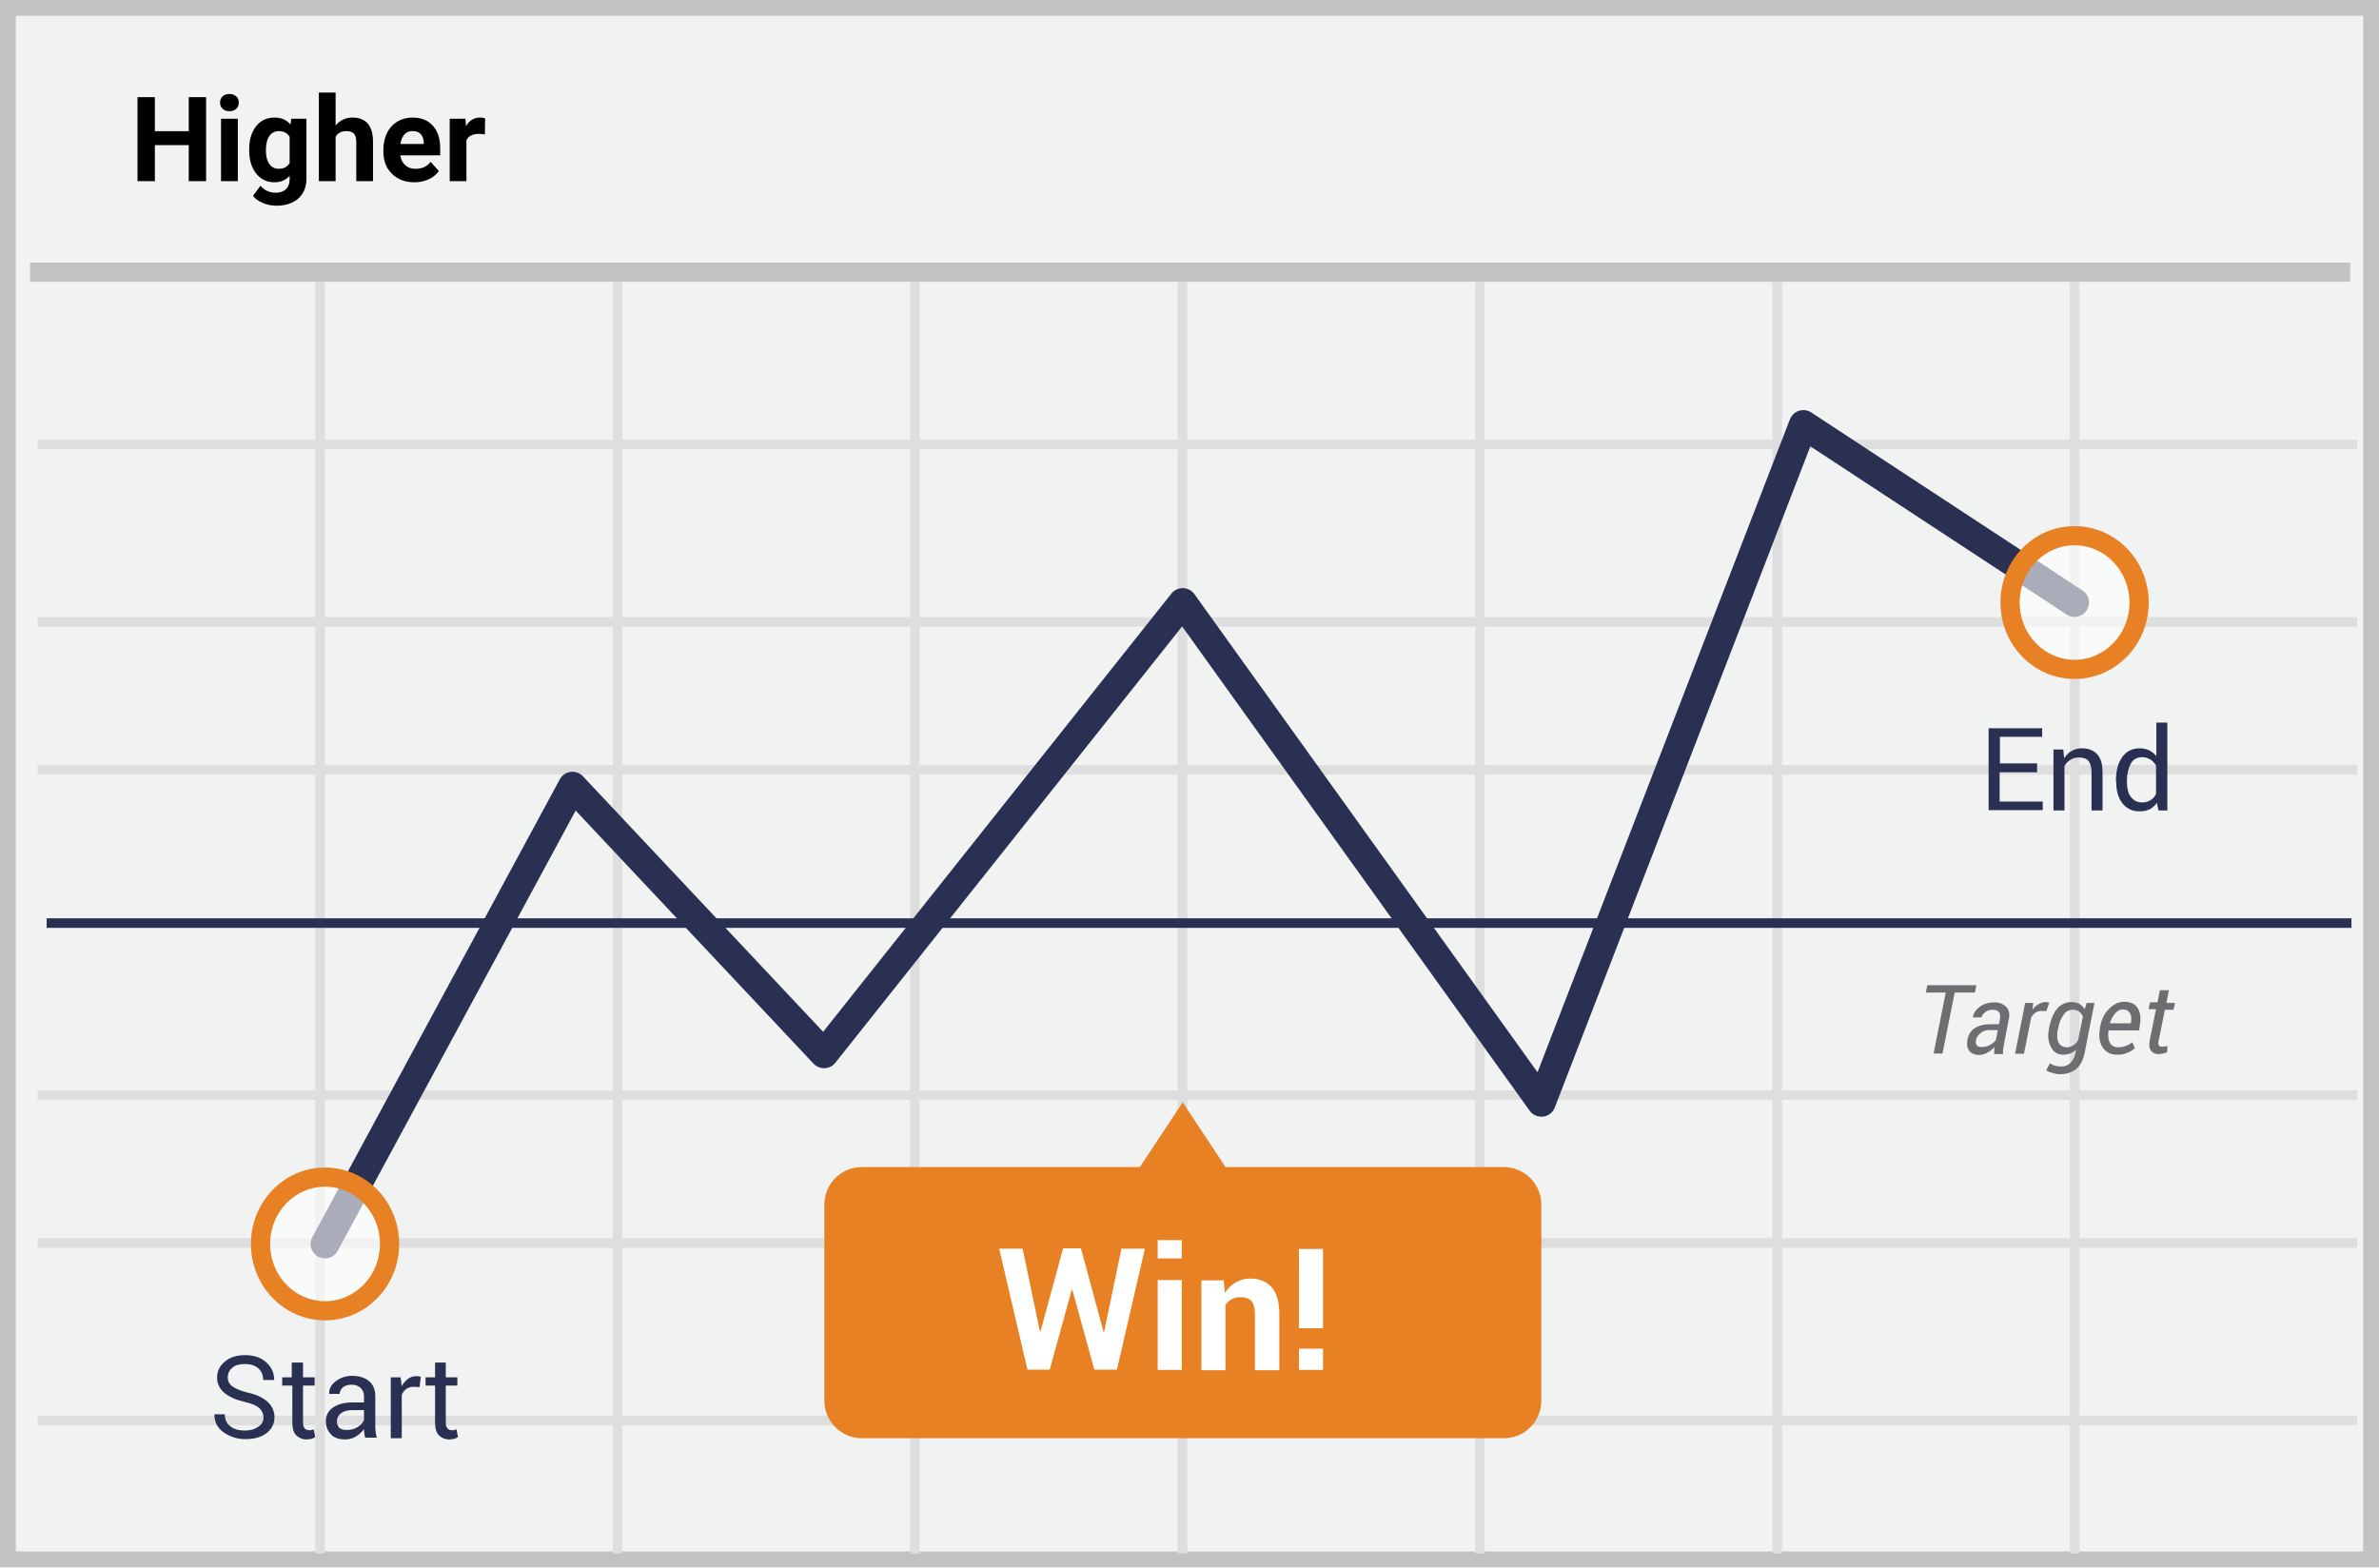
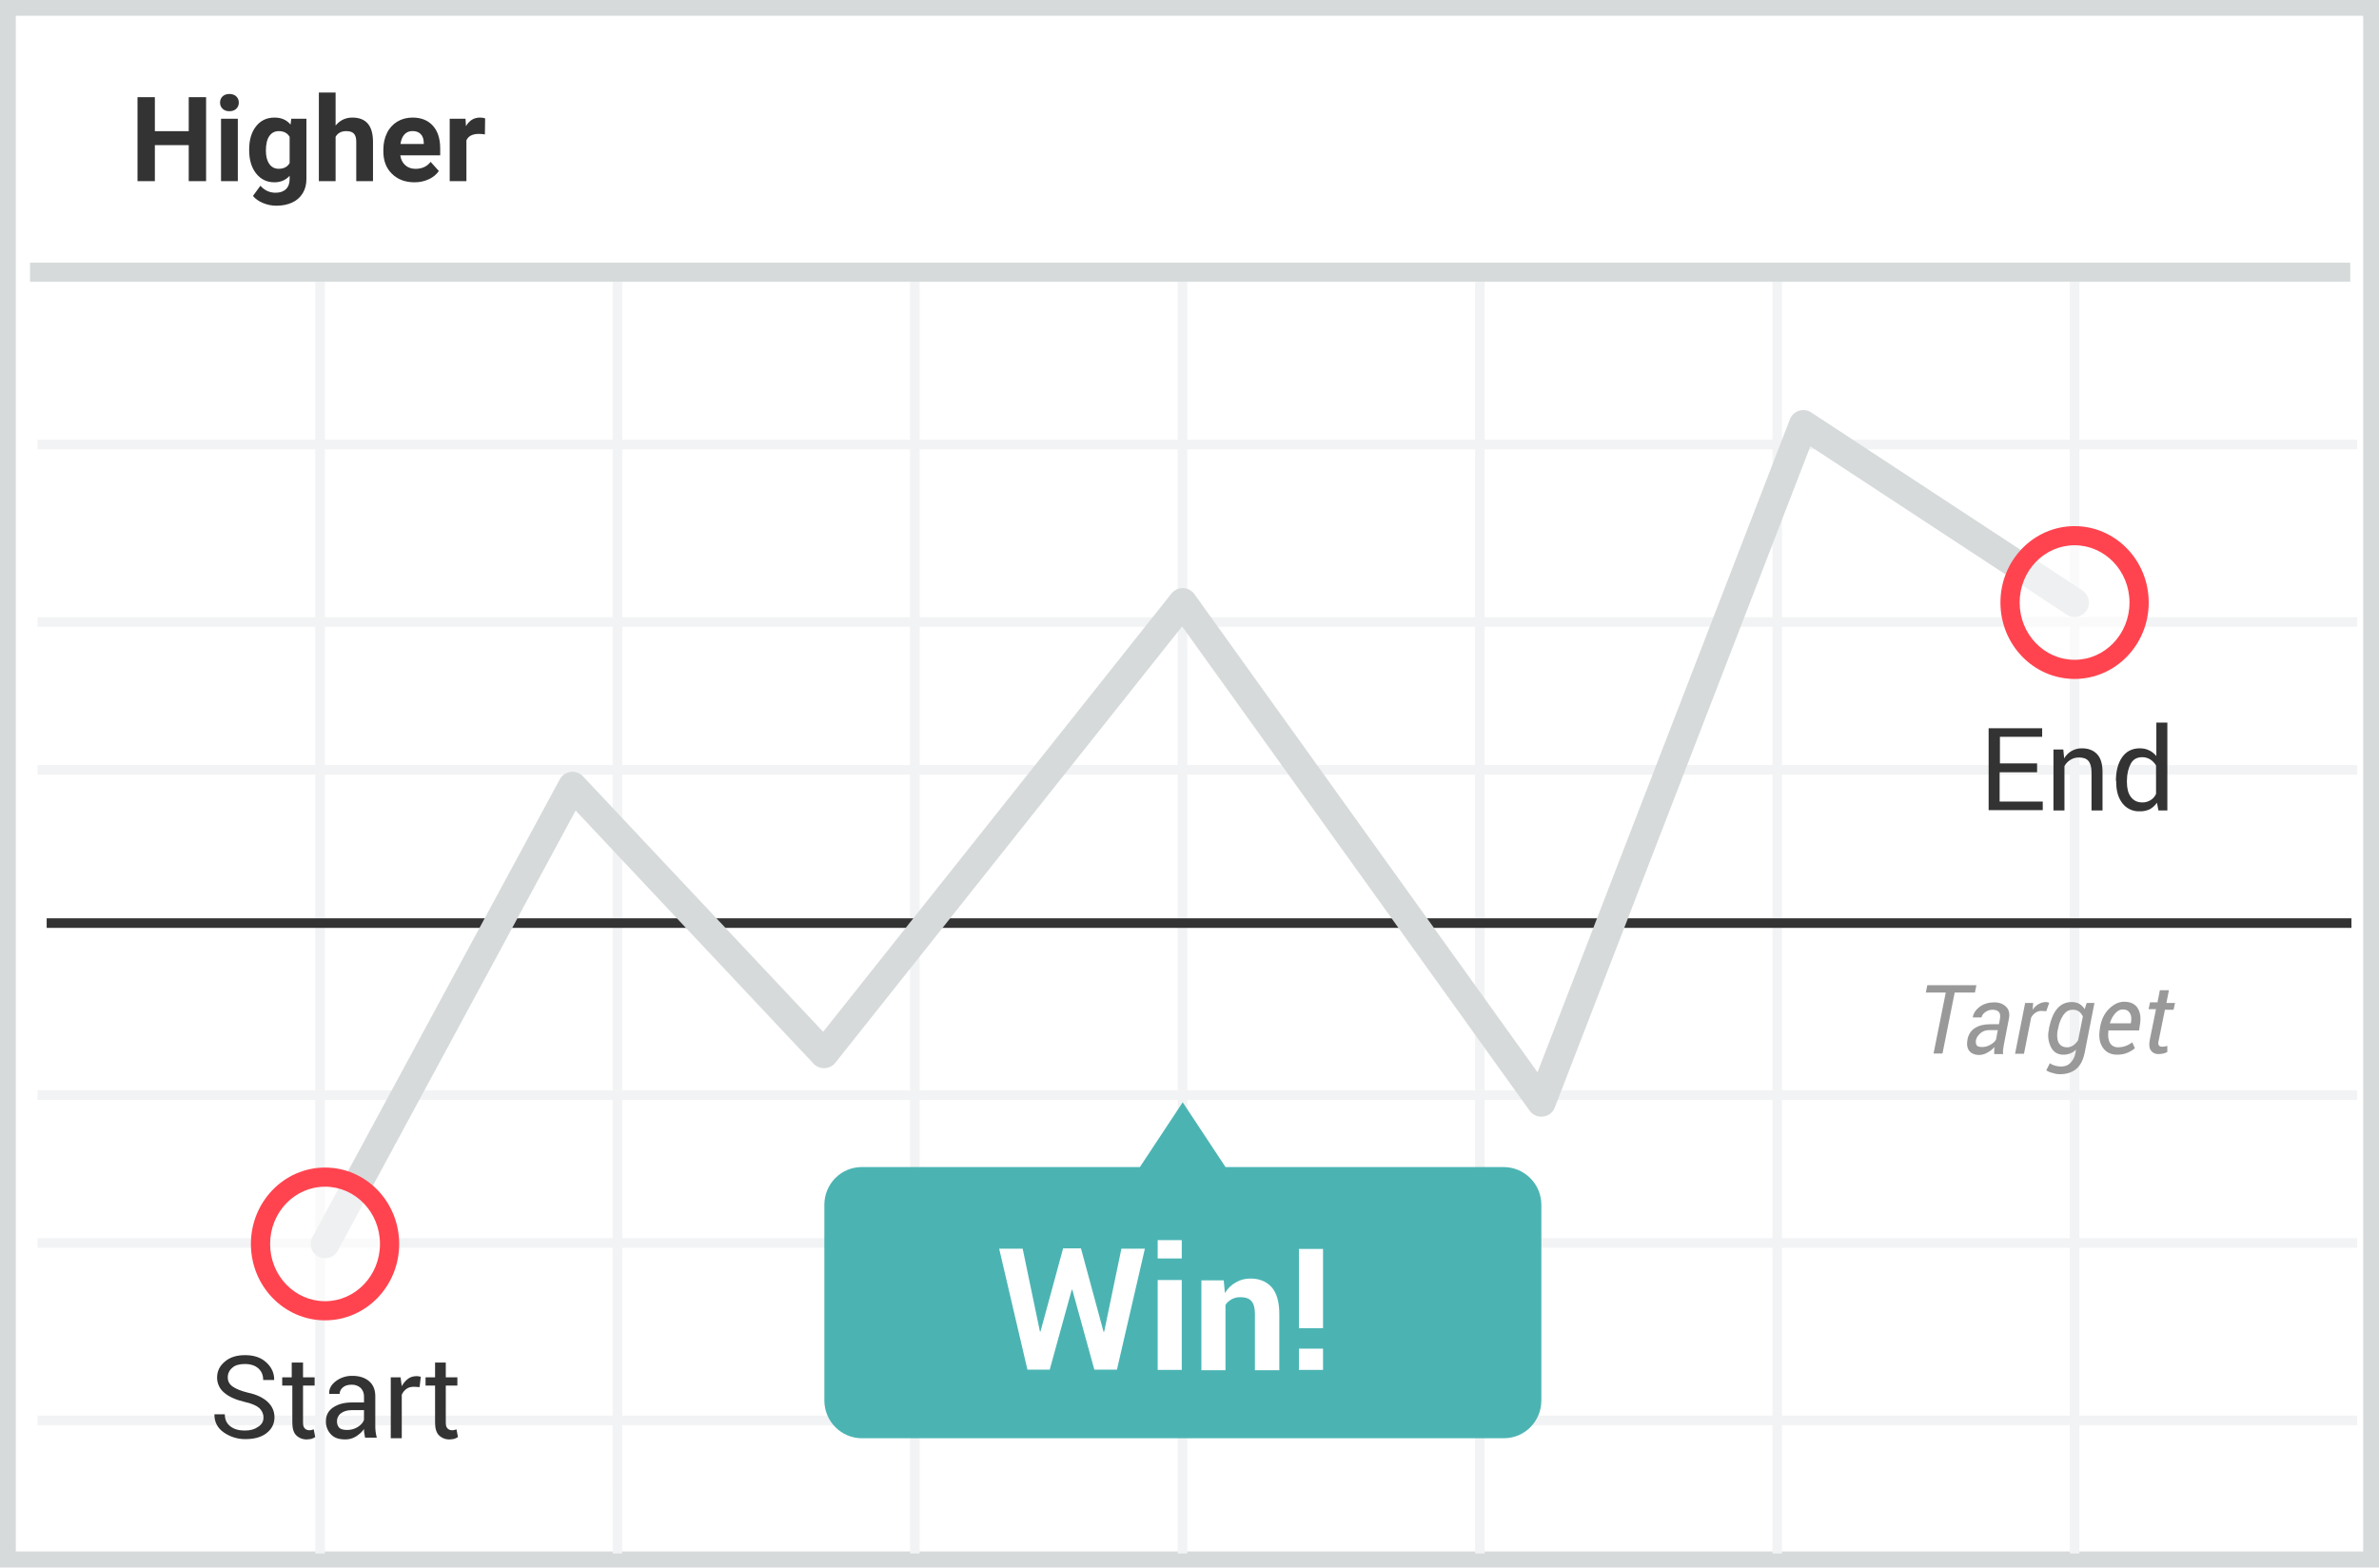
- <svg xmlns="http://www.w3.org/2000/svg" width="299" height="197">
-   <g fill="none" fill-rule="evenodd">
-     <path fill="#F1F2F2" d="M.993.99h297v195h-297z" />
-     <path d="M1.987 1.98v193.04h295.026V1.98H1.987zM299 0v197H0V0h299z" fill="#C2C2C2" fill-rule="nonzero" />
-     <path d="M4.718 55.88h291.538M4.718 78.184h291.538M4.718 96.77h291.538M4.718 137.66h291.538M4.718 156.247h291.538M4.718 178.55h291.538M40.226 35.435v159.843M77.601 35.435v159.843M114.98 35.435v159.843m33.639-159.843v159.843m37.377-159.843v159.843M223.37 35.435v159.843m37.377-159.843v159.843" stroke="#DFDEDE" stroke-width="1.207" />
-     <path fill="#2A3052" fill-rule="nonzero" d="M5.867 116.636v-1.203h289.67v1.203z" />
-     <path fill="#C2C2C2" fill-rule="nonzero" d="M3.774 35.42v-2.406h291.613v2.406z" />
-     <path stroke="#2A3052" stroke-width="3.621" stroke-linecap="round" stroke-linejoin="round" d="M40.852 156.367l31.097-57.544 31.62 33.642 45.077-56.726 45.076 62.822 32.93-85.2 34.087 22.378" />
-     <path d="M33.115 178.187c0-.483-.187-.855-.523-1.19-.337-.297-.972-.594-1.87-.78-1.083-.26-1.943-.632-2.54-1.152a2.426 2.426 0 0 1-.898-1.896c0-.818.336-1.487.972-2.008.635-.557 1.495-.817 2.541-.817 1.122 0 2.019.297 2.692.929.672.632.971 1.338.971 2.156v.037h-1.383c0-.595-.186-1.078-.598-1.45-.41-.371-.971-.557-1.719-.557-.673 0-1.233.148-1.57.483a1.484 1.484 0 0 0-.56 1.227c0 .446.186.818.598 1.115.41.297 1.046.558 1.943.78 1.084.224 1.906.632 2.467 1.153.56.52.86 1.19.86 1.933 0 .818-.337 1.487-1.01 2.007-.672.52-1.57.744-2.653.744a4.66 4.66 0 0 1-2.729-.855c-.785-.558-1.158-1.301-1.158-2.23v-.038h1.308c0 .67.224 1.153.71 1.524.486.372 1.084.52 1.794.52s1.233-.148 1.645-.445c.486-.298.71-.67.71-1.19zm4.97-6.914v1.859h1.459v1.04h-1.458v4.647c0 .372.075.595.224.743.15.15.337.223.598.223.075 0 .15 0 .262-.037.112-.037.187-.037.261-.074l.187.966a2.494 2.494 0 0 1-.448.223 3.288 3.288 0 0 1-.598.075 1.837 1.837 0 0 1-1.346-.52c-.336-.335-.486-.893-.486-1.599v-4.647h-1.27v-1.04h1.196v-1.86h1.42zm7.813 9.516a21.104 21.104 0 0 0-.113-.632c-.037-.186-.037-.334-.037-.52-.262.372-.598.669-1.01.93a2.45 2.45 0 0 1-1.345.37c-.785 0-1.383-.185-1.794-.631a2.26 2.26 0 0 1-.635-1.673c0-.743.299-1.3.897-1.71.598-.409 1.383-.632 2.392-.632h1.495v-.743c.014-.4-.134-.788-.411-1.078a1.624 1.624 0 0 0-1.159-.41c-.448 0-.822.112-1.084.335-.261.223-.41.52-.41.818h-1.309v-.037c-.037-.558.224-1.078.785-1.524a3.338 3.338 0 0 1 2.13-.706c.86 0 1.57.223 2.094.669.523.446.784 1.078.784 1.896v3.68c-.01.514.054 1.027.187 1.524h-1.457v.074zm-2.28-1.04a2.45 2.45 0 0 0 1.345-.372c.411-.26.673-.558.785-.893v-1.226h-1.57c-.56 0-1.009.148-1.345.409-.337.26-.486.632-.486 1.003 0 .335.112.595.299.818.224.186.56.26.972.26zm9.12-5.39l-.71-.038c-.374 0-.673.074-.935.26a1.712 1.712 0 0 0-.598.744v5.464h-1.383v-7.657h1.233l.15 1.115a2.81 2.81 0 0 1 .785-.93c.299-.223.673-.334 1.084-.334a.83.83 0 0 1 .299.037c.075 0 .187.037.224.037l-.15 1.301zm3.289-3.086v1.859h1.457v1.04h-1.457v4.647c0 .372.074.595.224.743.15.15.336.223.598.223.075 0 .15 0 .262-.037.112-.037.186-.037.261-.074l.187.966a2.494 2.494 0 0 1-.448.223 3.288 3.288 0 0 1-.598.075 1.837 1.837 0 0 1-1.346-.52c-.336-.335-.486-.893-.486-1.599v-4.647h-1.196v-1.04h1.196v-1.86h1.346zm199.965-74.197h-4.672v3.68h5.42v1.078h-6.803V91.538h6.728v1.078h-5.308v3.345h4.672v1.115h-.037zm3.326-2.9l.113 1.153a2.53 2.53 0 0 1 2.242-1.264c.822 0 1.458.26 1.906.744.449.483.673 1.226.673 2.23v4.833h-1.383v-4.796c0-.669-.15-1.152-.411-1.45-.262-.297-.673-.408-1.196-.408a1.92 1.92 0 0 0-1.047.297c-.299.186-.56.446-.747.78v5.577h-1.383v-7.658h1.233v-.037zm6.616 3.978c0-1.226.262-2.23.785-2.974.523-.743 1.27-1.115 2.205-1.115.449 0 .823.075 1.196.26.337.15.636.41.897.707v-4.2h1.383v11.04h-1.121l-.187-.967a2.648 2.648 0 0 1-.897.818 2.779 2.779 0 0 1-1.27.26 2.585 2.585 0 0 1-2.169-1.004c-.523-.669-.785-1.56-.785-2.676v-.149h-.037zm1.383.149c0 .78.15 1.413.486 1.859.336.446.785.706 1.458.706a1.92 1.92 0 0 0 1.046-.298c.3-.185.523-.446.673-.78v-3.57a2.258 2.258 0 0 0-.71-.743 1.888 1.888 0 0 0-1.01-.298c-.672 0-1.158.26-1.457.818-.3.558-.486 1.264-.486 2.156v.149z" fill="#2A3052" fill-rule="nonzero" />
-     <path d="M188.976 146.702h-34.948l-5.382-8.141-5.382 8.14h-34.947c-2.617 0-4.71 2.12-4.71 4.759v24.571c0 2.64 2.13 4.758 4.71 4.758h80.696c2.616 0 4.71-2.119 4.71-4.758V151.46a4.748 4.748 0 0 0-4.747-4.758z" fill="#E88024" />
-     <ellipse cx="8.335" cy="8.591" rx="8.111" ry="8.401" opacity=".6" transform="translate(252.404 67.148)" fill="#FFF" />
-     <path d="M260.739 85.343c-5.157 0-9.318-4.31-9.318-9.604s4.161-9.604 9.318-9.604c5.156 0 9.318 4.31 9.318 9.604s-4.162 9.604-9.318 9.604zm0-2.406c3.802 0 6.903-3.212 6.903-7.198 0-3.985-3.101-7.198-6.903-7.198-3.802 0-6.904 3.213-6.904 7.198 0 3.986 3.102 7.198 6.904 7.198z" fill="#E88024" fill-rule="nonzero" />
-     <ellipse cx="8.97" cy="8.428" rx="8.111" ry="8.401" opacity=".6" transform="translate(31.881 147.938)" fill="#FFF" />
-     <path d="M40.852 165.97c-5.157 0-9.318-4.31-9.318-9.603 0-5.294 4.161-9.604 9.318-9.604 5.156 0 9.318 4.31 9.318 9.604s-4.162 9.604-9.318 9.604zm0-2.405c3.802 0 6.903-3.213 6.903-7.198 0-3.986-3.101-7.198-6.903-7.198-3.802 0-6.904 3.212-6.904 7.198 0 3.985 3.102 7.198 6.904 7.198z" fill="#E88024" fill-rule="nonzero" />
-     <path d="M248.212 124.77h-2.542l-1.532 7.657h-1.122l1.533-7.657h-2.504l.187-.93h6.167l-.187.93zm2.43 7.695v-.484c0-.111.037-.26.037-.371a3.27 3.27 0 0 1-.897.706 2.102 2.102 0 0 1-1.01.297c-.56 0-1.009-.186-1.27-.52-.262-.335-.337-.818-.225-1.413.113-.632.449-1.152.935-1.45.523-.334 1.158-.483 1.943-.483h1.084l.112-.632c.075-.408.038-.706-.112-.892-.15-.186-.448-.297-.822-.297-.336 0-.635.111-.897.297a1.204 1.204 0 0 0-.486.67h-1.084v-.038c.075-.483.374-.93.86-1.3.523-.373 1.121-.558 1.831-.558.636 0 1.122.185 1.495.557.374.372.486.892.337 1.561l-.598 3.086-.112.669a1.795 1.795 0 0 0 0 .632h-1.122v-.037zm-1.496-.855c.3 0 .636-.075.972-.26.336-.186.598-.41.748-.67l.224-1.19h-1.122a1.57 1.57 0 0 0-1.046.373c-.3.26-.486.52-.56.817-.075.298-.038.52.074.707.112.186.374.223.71.223zm8.036-4.498l-.635-.037c-.254 0-.502.077-.71.223a1.564 1.564 0 0 0-.561.632l-.897 4.535h-1.121l1.27-6.394h1.01l-.075.855c.19-.29.446-.532.747-.706.262-.149.561-.26.897-.26.075 0 .15 0 .262.037.112.037.15.037.187.037l-.374 1.078zm.337 2.156c.224-1.078.56-1.933 1.046-2.49.486-.558 1.084-.819 1.832-.819.336 0 .672.075.934.223.262.15.486.372.673.67l.261-.781h.972l-1.233 6.282c-.187.892-.523 1.561-1.047 2.007-.523.447-1.233.67-2.055.67a2.797 2.797 0 0 1-.898-.15 2.377 2.377 0 0 1-.822-.334l.449-.892c.15.112.373.223.635.298.262.074.523.111.785.111.486 0 .86-.149 1.159-.446a2.41 2.41 0 0 0 .635-1.227l.075-.446a2.2 2.2 0 0 1-1.607.632c-.673 0-1.196-.297-1.533-.93a3.251 3.251 0 0 1-.261-2.267v-.111zm1.12.111c-.149.67-.111 1.227.076 1.636.187.409.56.632 1.084.632.261 0 .523-.074.747-.223.224-.149.449-.372.635-.67l.599-2.973a1.603 1.603 0 0 0-.486-.632 1.306 1.306 0 0 0-.785-.223c-.486 0-.86.223-1.159.632a4.211 4.211 0 0 0-.673 1.71l-.037.111zm7.439 3.197c-.785 0-1.383-.297-1.794-.892-.411-.595-.524-1.375-.374-2.305l.037-.26c.15-.93.524-1.71 1.122-2.305.598-.594 1.233-.892 1.906-.892.785 0 1.345.26 1.682.78.336.521.448 1.228.299 2.083l-.112.743h-3.85c-.075.632-.037 1.152.187 1.561.224.372.56.558 1.046.558a2.816 2.816 0 0 0 1.757-.632l.336.743c-.224.223-.56.41-.897.558-.41.186-.86.26-1.345.26zm.71-5.687c-.336 0-.635.148-.934.483a3.256 3.256 0 0 0-.673 1.227v.037h2.616l.038-.149c.074-.483.037-.855-.15-1.152-.187-.298-.448-.446-.897-.446zm5.793-2.342l-.299 1.524h1.084l-.187.855h-1.084l-.784 3.866c-.075.297-.075.52.037.632.075.111.224.149.411.149.075 0 .187 0 .336-.038a.707.707 0 0 0 .3-.074v.78c-.113.075-.262.112-.486.186-.225.038-.412.075-.636.075-.41 0-.71-.149-.934-.446-.224-.298-.262-.744-.15-1.338l.785-3.866h-.934l.187-.855h.934l.3-1.524h1.12v.074z" fill="#6D6E71" fill-rule="nonzero" />
-     <path d="M138.698 167.407h.075l2.168-10.446h2.952l-3.513 15.204h-2.84l-2.766-10.037h-.075l-2.766 10.037h-2.803l-3.551-15.204h2.953l2.168 10.409h.074l2.84-10.446h2.244l2.84 10.483zm9.83-9.219h-3.027v-2.305h3.027v2.305zm0 14.014h-3.027v-11.3h3.027v11.3zm5.27-11.3l.15 1.635c.374-.594.822-1.04 1.383-1.338.56-.334 1.158-.483 1.831-.483 1.122 0 2.019.372 2.654 1.078.635.706.972 1.859.972 3.383v7.062h-3.065v-7.062c0-.781-.15-1.301-.449-1.636-.299-.335-.747-.483-1.383-.483-.41 0-.747.074-1.084.26-.336.186-.598.409-.784.706v8.215h-3.028v-11.3h2.803v-.037zm12.484 6.059h-3.027v-9.962h3.027v9.962zm0 5.241h-3.027v-2.676h3.027v2.676z" fill="#FFF" fill-rule="nonzero" />
-     <path d="M25.903 22.769H23.72v-4.525h-4.256v4.525h-2.182V12.212h2.182v4.278h4.256v-4.278h2.183v10.557zm3.987 0h-2.11v-7.845h2.11v7.845zm-2.233-9.875c0-.315.105-.573.316-.776.211-.203.498-.305.862-.305.36 0 .645.102.859.305.213.203.32.461.32.776 0 .319-.108.58-.324.783-.216.203-.5.304-.855.304-.354 0-.639-.101-.855-.304a1.027 1.027 0 0 1-.323-.783zm3.66 5.894c0-1.203.287-2.173.861-2.907.575-.735 1.35-1.102 2.325-1.102.863 0 1.535.295 2.015.884l.087-.74h1.907v7.585c0 .686-.157 1.283-.47 1.79a3.01 3.01 0 0 1-1.32 1.16c-.568.267-1.232.4-1.994.4a4.33 4.33 0 0 1-1.688-.345c-.548-.23-.962-.525-1.244-.888l.932-1.276c.523.585 1.159.877 1.906.877.558 0 .992-.148 1.302-.446.31-.297.466-.719.466-1.265v-.42c-.485.546-1.123.819-1.914.819-.946 0-1.71-.369-2.295-1.106-.585-.737-.877-1.715-.877-2.933v-.087zm2.102.153c0 .71.143 1.267.43 1.67.285.404.678.606 1.178.606.64 0 1.098-.24 1.375-.718V17.2c-.282-.478-.735-.717-1.36-.717-.505 0-.902.205-1.19.616-.289.41-.433 1.025-.433 1.842zm8.76-3.162c.557-.667 1.258-1 2.102-1 1.708 0 2.573.988 2.598 2.965v5.025h-2.103v-4.967c0-.45-.097-.782-.291-.997-.194-.215-.517-.322-.968-.322-.616 0-1.062.236-1.338.71v5.576h-2.103V11.632h2.103v4.147zm9.909 7.135c-1.155 0-2.094-.353-2.82-1.059-.725-.705-1.087-1.646-1.087-2.82v-.203c0-.788.153-1.493.458-2.114a3.36 3.36 0 0 1 1.299-1.435c.56-.336 1.2-.504 1.917-.504 1.077 0 1.924.338 2.543 1.015.618.676.927 1.636.927 2.878v.856h-5.012c.068.512.272.923.614 1.232.342.31.775.464 1.3.464.81 0 1.442-.292 1.898-.877l1.033 1.153a3.154 3.154 0 0 1-1.28 1.04 4.213 4.213 0 0 1-1.79.374zm-.24-6.439c-.417 0-.756.14-1.015.42-.26.281-.426.682-.499 1.204h2.925v-.166c-.01-.464-.136-.823-.378-1.077-.243-.254-.587-.38-1.033-.38zm9.094.414a5.731 5.731 0 0 0-.756-.058c-.796 0-1.317.268-1.565.804v5.134H56.52v-7.845h1.986l.058.935c.422-.72 1.007-1.08 1.754-1.08.232 0 .45.031.654.094l-.029 2.016z" fill="#000" fill-rule="nonzero" />
+ <svg xmlns="http://www.w3.org/2000/svg" width="299" height="197" viewBox="0 0 299 197">
+   <g fill="none">
+     <path fill="#FFF" d="M0.993 0.99L297.993 0.99 297.993 195.99 0.993 195.99z" />
+     <path fill="#D6DADB" d="M1.987 1.98v193.04h295.026V1.98H1.987zM299 0v197H0V0h299z" />
+     <path fill="#F2F3F4" d="M40.83 35.435l-.001 19.841h36.168V35.435h1.207v19.841h36.172V35.435h1.207v19.841h32.432V35.435h1.208l-.001 19.841h36.17V35.435h1.208l-.001 19.841h36.167V35.435h1.208l-.001 19.841h36.17V35.435h1.208l-.001 19.841h34.906v1.207H261.35V77.58h34.906v1.207H261.35v17.379h34.906v1.208l-34.906-.001v39.683h34.906v1.207H261.35v17.38h34.906v1.208l-34.906-.001v21.096h34.906v1.208l-34.906-.001v16.125h-1.207v-16.125h-36.17v16.125h-1.207v-16.125h-36.167v16.125h-1.206l-.001-16.125h-36.17v16.125h-1.207v-16.125h-32.432v16.125h-1.207v-16.125H78.204v16.125h-1.206l-.001-16.125H40.829v16.125h-1.206l-.001-16.125H4.718v-1.207h34.904V156.85H4.718v-1.207h34.904v-17.38H4.718v-1.207h34.904V97.373H4.718v-1.207h34.904V78.787H4.718V77.58h34.904V56.483H4.718v-1.206l34.904-.001V35.435h1.208zm219.313 142.511V156.85h-36.17v21.096h36.17zM76.997 156.85H40.829v21.096h36.168V156.85zm37.379 0H78.204v21.096h36.172V156.85zm33.639 0h-32.432v21.096h32.432V156.85zm37.377 0h-36.17v21.096h36.17V156.85zm37.374 0h-36.167v21.096h36.167V156.85zm37.377-1.207v-17.38h-36.17v17.38h36.17zm-112.128-17.38h-32.432v17.38h32.432v-17.38zm74.751 0h-36.167v17.38h36.167v-17.38zm-37.374 0h-36.17v17.38h36.17v-17.38zm-71.016 0H78.204v17.38h36.172v-17.38zm-37.379 0H40.829v17.38h36.168v-17.38zm183.146-1.207V97.373h-36.17v39.683h36.17zm-37.377-39.683h-36.167v39.683h36.167V97.373zm-37.374 0h-36.17v39.683h36.17V97.373zm-37.377 0h-32.432v39.683h32.432V97.373zm-33.639 0H78.204v39.683h36.172V97.373zm-37.379 0H40.829v39.683h36.168V97.373zm183.146-1.207V78.787h-36.17v17.379h36.17zm-37.377-17.379h-36.167v17.379h36.167V78.787zm-37.374 0h-36.17v17.379h36.17V78.787zm-37.377 0h-32.432v17.379h32.432V78.787zm-33.639 0H78.204v17.379h36.172V78.787zm-37.379 0H40.829v17.379h36.168V78.787zm183.146-1.207V56.483h-36.17V77.58h36.17zm-37.377-21.097h-36.167V77.58h36.167V56.483zm-37.374 0h-36.17V77.58h36.17V56.483zm-37.377 0h-32.432V77.58h32.432V56.483zm-33.639 0H78.204V77.58h36.172V56.483zm-37.379 0H40.829V77.58h36.168V56.483z" />
+     <path fill="#333" d="M5.867 116.636L5.867 115.433 295.537 115.433 295.537 116.636z" />
+     <path fill="#D6DADB" d="M3.774 35.42L3.774 33.014 295.387 33.014 295.387 35.42zM224.963 52.708c.398-1.029 1.607-1.456 2.555-.937l.128.077 34.087 22.378c.835.548 1.068 1.67.52 2.507-.52.791-1.555 1.042-2.373.6l-.135-.08-32.213-21.149-32.121 83.11c-.5 1.294-2.194 1.554-3.067.522l-.093-.12-43.679-60.874-43.586 54.85c-.654.823-1.858.91-2.625.222l-.111-.109-29.902-31.814-29.903 55.337c-.45.833-1.46 1.171-2.313.8l-.14-.068c-.834-.45-1.172-1.46-.801-2.313l.068-.14 31.097-57.545c.563-1.041 1.945-1.261 2.803-.486l.11.107 30.185 32.116 43.775-55.086c.715-.9 2.063-.907 2.793-.052l.095.123 43.124 60.1 31.722-82.076z" />
+     <path fill="#333" d="M33.115 178.187c0-.483-.187-.855-.523-1.19-.337-.297-.972-.594-1.87-.78-1.083-.26-1.943-.632-2.54-1.152-.571-.463-.902-1.16-.898-1.896 0-.818.336-1.487.972-2.008.635-.557 1.495-.817 2.541-.817 1.122 0 2.019.297 2.692.929.672.632.971 1.338.971 2.156v.037h-1.383c0-.595-.186-1.078-.598-1.45-.41-.371-.971-.557-1.719-.557-.673 0-1.233.148-1.57.483-.372.296-.58.752-.56 1.227 0 .446.186.818.598 1.115.41.297 1.046.558 1.943.78 1.084.224 1.906.632 2.467 1.153.56.52.86 1.19.86 1.933 0 .818-.337 1.487-1.01 2.007-.672.52-1.57.744-2.653.744-.977.008-1.931-.291-2.729-.855-.785-.558-1.158-1.301-1.158-2.23v-.038h1.308c0 .67.224 1.153.71 1.524.486.372 1.084.52 1.794.52s1.233-.148 1.645-.445c.486-.298.71-.67.71-1.19zm4.97-6.914v1.859h1.459v1.04h-1.458v4.647c0 .372.075.595.224.743.15.15.337.223.598.223.075 0 .15 0 .262-.037.112-.037.187-.037.261-.074l.187.966c-.141.09-.292.164-.448.223-.197.043-.397.068-.598.075-.5.018-.987-.17-1.346-.52-.336-.335-.486-.893-.486-1.599v-4.647h-1.27v-1.04h1.196v-1.86h1.42l-.001.001zm7.813 9.516c-.034-.211-.072-.422-.113-.632-.037-.186-.037-.334-.037-.52-.262.372-.598.669-1.01.93-.403.251-.87.38-1.345.37-.785 0-1.383-.185-1.794-.631-.433-.447-.663-1.052-.635-1.673 0-.743.299-1.3.897-1.71.598-.409 1.383-.632 2.392-.632h1.495v-.743c.014-.4-.134-.788-.411-1.078-.318-.283-.734-.43-1.159-.41-.448 0-.822.112-1.084.335-.261.223-.41.52-.41.818h-1.309v-.037c-.037-.558.224-1.078.785-1.524.607-.474 1.36-.724 2.13-.706.86 0 1.57.223 2.094.669.523.446.784 1.078.784 1.896v3.68c-.01.514.054 1.027.187 1.524h-1.457v.074zm-2.28-1.04c.475.009.942-.12 1.345-.372.411-.26.673-.558.785-.893v-1.226h-1.57c-.56 0-1.009.148-1.345.409-.337.26-.486.632-.486 1.003 0 .335.112.595.299.818.224.186.56.26.972.26v.001zm9.12-5.39l-.71-.038c-.374 0-.673.074-.935.26-.266.186-.473.444-.598.744v5.464h-1.383v-7.657h1.233l.15 1.115c.19-.364.459-.681.785-.93.299-.223.673-.334 1.084-.334.101-.006.202.007.299.037.075 0 .187.037.224.037l-.15 1.301.001.001zm3.289-3.086v1.859h1.457v1.04h-1.457v4.647c0 .372.074.595.224.743.15.15.336.223.598.223.075 0 .15 0 .262-.037.112-.037.186-.037.261-.074l.187.966c-.141.09-.292.164-.448.223-.197.043-.397.068-.598.075-.5.018-.987-.17-1.346-.52-.336-.335-.486-.893-.486-1.599v-4.647h-1.196v-1.04h1.196v-1.86h1.346v.001zm199.965-74.197h-4.672v3.68h5.42v1.078h-6.803V91.538h6.728v1.078h-5.308v3.345h4.672v1.115h-.037zm3.326-2.9l.113 1.153c.461-.798 1.32-1.283 2.242-1.264.822 0 1.458.26 1.906.744.449.483.673 1.226.673 2.23v4.833h-1.383v-4.796c0-.669-.15-1.152-.411-1.45-.262-.297-.673-.408-1.196-.408-.37-.004-.734.1-1.047.297-.299.186-.56.446-.747.78v5.577h-1.383v-7.658h1.233v-.038zm6.616 3.978c0-1.226.262-2.23.785-2.974.523-.743 1.27-1.115 2.205-1.115.449 0 .823.075 1.196.26.337.15.636.41.897.707v-4.2h1.383v11.04h-1.121l-.187-.967c-.232.338-.539.618-.897.818-.397.186-.832.275-1.27.26-.844.04-1.653-.335-2.169-1.004-.523-.669-.785-1.56-.785-2.676v-.149h-.037zm1.383.149c0 .78.15 1.413.486 1.859.336.446.785.706 1.458.706.37.004.733-.1 1.046-.298.3-.185.523-.446.673-.78v-3.57c-.176-.299-.42-.553-.71-.743-.302-.193-.652-.296-1.01-.298-.672 0-1.158.26-1.457.818-.3.558-.486 1.264-.486 2.156v.15z" />
+     <path fill="#4BB4B3" d="M188.976 146.702h-34.948l-5.382-8.141-5.382 8.14h-34.947c-2.617 0-4.71 2.12-4.71 4.759v24.571c0 2.64 2.13 4.758 4.71 4.758h80.696c2.616 0 4.71-2.119 4.71-4.758V151.46c.003-1.26-.496-2.47-1.387-3.363-.89-.893-2.1-1.395-3.36-1.395z" />
+     <ellipse cx="260.739" cy="75.739" fill="#FFF" opacity=".6" rx="8.111" ry="8.401" />
+     <path fill="#FF444F" d="M260.739 85.343c-5.157 0-9.318-4.31-9.318-9.604s4.161-9.604 9.318-9.604c5.156 0 9.318 4.31 9.318 9.604s-4.162 9.604-9.318 9.604zm0-2.406c3.802 0 6.903-3.212 6.903-7.198 0-3.985-3.101-7.198-6.903-7.198-3.802 0-6.904 3.213-6.904 7.198 0 3.986 3.102 7.198 6.904 7.198z" />
+     <ellipse cx="40.851" cy="156.366" fill="#FFF" opacity=".6" rx="8.111" ry="8.401" />
+     <path fill="#FF444F" d="M40.852 165.97c-5.157 0-9.318-4.31-9.318-9.603 0-5.294 4.161-9.604 9.318-9.604 5.156 0 9.318 4.31 9.318 9.604s-4.162 9.604-9.318 9.604v-.001zm0-2.405c3.802 0 6.903-3.213 6.903-7.198 0-3.986-3.101-7.198-6.903-7.198-3.802 0-6.904 3.212-6.904 7.198 0 3.985 3.102 7.198 6.904 7.198z" />
+     <path fill="#999" d="M248.212 124.77h-2.542l-1.532 7.657h-1.122l1.533-7.657h-2.504l.187-.93h6.167l-.187.93zm2.43 7.695v-.484c0-.111.037-.26.037-.371-.255.286-.559.525-.897.706-.306.183-.654.285-1.01.297-.56 0-1.009-.186-1.27-.52-.262-.335-.337-.818-.225-1.413.113-.632.449-1.152.935-1.45.523-.334 1.158-.483 1.943-.483h1.084l.112-.632c.075-.408.038-.706-.112-.892-.15-.186-.448-.297-.822-.297-.336 0-.635.111-.897.297-.236.159-.408.396-.486.67h-1.084v-.038c.075-.483.374-.93.86-1.3.523-.373 1.121-.558 1.831-.558.636 0 1.122.185 1.495.557.374.372.486.892.337 1.561l-.598 3.086-.112.669c-.037.209-.037.423 0 .632h-1.122v-.037h.001zm-1.496-.855c.3 0 .636-.075.972-.26.336-.186.598-.41.748-.67l.224-1.19h-1.122c-.382-.007-.754.125-1.046.373-.3.26-.486.52-.56.817-.075.298-.038.52.074.707.112.186.374.223.71.223zm8.036-4.498l-.635-.037c-.254 0-.502.077-.71.223-.241.155-.436.374-.561.632l-.897 4.535h-1.121l1.27-6.394h1.01l-.075.855c.19-.29.446-.532.747-.706.262-.149.561-.26.897-.26.075 0 .15 0 .262.037.112.037.15.037.187.037l-.374 1.078zm.337 2.156c.224-1.078.56-1.933 1.046-2.49.486-.558 1.084-.819 1.832-.819.336 0 .672.075.934.223.262.15.486.372.673.67l.261-.781h.972l-1.233 6.282c-.187.892-.523 1.561-1.047 2.007-.523.447-1.233.67-2.055.67-.306 0-.609-.051-.898-.15-.293-.059-.571-.172-.822-.334l.449-.892c.15.112.373.223.635.298.262.074.523.111.785.111.486 0 .86-.149 1.159-.446.327-.338.548-.765.635-1.227l.075-.446c-.427.42-1.008.65-1.607.632-.673 0-1.196-.297-1.533-.93-.358-.7-.45-1.505-.261-2.267v-.111zm1.12.111c-.149.67-.111 1.227.076 1.636.187.409.56.632 1.084.632.261 0 .523-.074.747-.223.224-.149.449-.372.635-.67l.599-2.973c-.106-.248-.273-.466-.486-.632-.231-.156-.506-.234-.785-.223-.486 0-.86.223-1.159.632-.347.514-.577 1.097-.673 1.71l-.037.111h-.001zm7.439 3.197c-.785 0-1.383-.297-1.794-.892-.411-.595-.524-1.375-.374-2.305l.037-.26c.15-.93.524-1.71 1.122-2.305.598-.594 1.233-.892 1.906-.892.785 0 1.345.26 1.682.78.336.521.448 1.228.299 2.083l-.112.743h-3.85c-.075.632-.037 1.152.187 1.561.224.372.56.558 1.046.558.64-.005 1.26-.228 1.757-.632l.336.743c-.224.223-.56.41-.897.558-.41.186-.86.26-1.345.26zm.71-5.687c-.336 0-.635.148-.934.483-.31.355-.54.774-.673 1.227v.037h2.616l.038-.149c.074-.483.037-.855-.15-1.152-.187-.298-.448-.446-.897-.446zm5.793-2.342l-.299 1.524h1.084l-.187.855h-1.084l-.784 3.866c-.075.297-.075.52.037.632.075.111.224.149.411.149.075 0 .187 0 .336-.038.104-.002.207-.028.3-.074v.78c-.113.075-.262.112-.486.186-.225.038-.412.075-.636.075-.41 0-.71-.149-.934-.446-.224-.298-.262-.744-.15-1.338l.785-3.866h-.934l.187-.855h.934l.3-1.524h1.12v.074z" />
+     <path fill="#FFF" d="M138.698 167.407h.075l2.168-10.446h2.952l-3.513 15.204h-2.84l-2.766-10.037h-.075l-2.766 10.037h-2.803l-3.551-15.204h2.953l2.168 10.409h.074l2.84-10.446h2.244l2.84 10.483zm9.83-9.219h-3.027v-2.305h3.027v2.305zm0 14.014h-3.027v-11.3h3.027v11.3zm5.27-11.3l.15 1.635c.374-.594.822-1.04 1.383-1.338.56-.334 1.158-.483 1.831-.483 1.122 0 2.019.372 2.654 1.078.635.706.972 1.859.972 3.383v7.062h-3.065v-7.062c0-.781-.15-1.301-.449-1.636-.299-.335-.747-.483-1.383-.483-.41 0-.747.074-1.084.26-.336.186-.598.409-.784.706v8.215h-3.028v-11.3h2.803v-.037zm12.484 6.059h-3.027v-9.962h3.027v9.962zm0 5.241h-3.027v-2.676h3.027v2.676z" />
+     <path fill="#333" d="M25.903 22.769H23.72v-4.525h-4.256v4.525h-2.182V12.212h2.182v4.278h4.256v-4.278h2.183v10.557zm3.987 0h-2.11v-7.845h2.11v7.845zm-2.233-9.875c0-.315.105-.573.316-.776.211-.203.498-.305.862-.305.36 0 .645.102.859.305.213.203.32.461.32.776 0 .319-.108.58-.324.783-.216.203-.5.304-.855.304-.354 0-.639-.101-.855-.304-.215-.202-.333-.488-.323-.783zm3.66 5.894c0-1.203.287-2.173.861-2.907.575-.735 1.35-1.102 2.325-1.102.863 0 1.535.295 2.015.884l.087-.74h1.907v7.585c0 .686-.157 1.283-.47 1.79-.315.51-.774.913-1.32 1.16-.568.267-1.232.4-1.994.4-.58 0-1.154-.118-1.688-.345-.548-.23-.962-.525-1.244-.888l.932-1.276c.523.585 1.159.877 1.906.877.558 0 .992-.148 1.302-.446.31-.297.466-.719.466-1.265v-.42c-.485.546-1.123.819-1.914.819-.946 0-1.71-.369-2.295-1.106-.585-.737-.877-1.715-.877-2.933v-.087h.001zm2.102.153c0 .71.143 1.267.43 1.67.285.404.678.606 1.178.606.64 0 1.098-.24 1.375-.718V17.2c-.282-.478-.735-.717-1.36-.717-.505 0-.902.205-1.19.616-.289.41-.433 1.025-.433 1.842zm8.76-3.162c.557-.667 1.258-1 2.102-1 1.708 0 2.573.988 2.598 2.965v5.025h-2.103v-4.967c0-.45-.097-.782-.291-.997-.194-.215-.517-.322-.968-.322-.616 0-1.062.236-1.338.71v5.576h-2.103V11.632h2.103v4.147zm9.909 7.135c-1.155 0-2.094-.353-2.82-1.059-.725-.705-1.087-1.646-1.087-2.82v-.203c0-.788.153-1.493.458-2.114.283-.595.735-1.094 1.299-1.435.56-.336 1.2-.504 1.917-.504 1.077 0 1.924.338 2.543 1.015.618.676.927 1.636.927 2.878v.856h-5.012c.068.512.272.923.614 1.232.342.31.775.464 1.3.464.81 0 1.442-.292 1.898-.877l1.033 1.153c-.327.454-.769.813-1.28 1.04-.562.254-1.173.382-1.79.374zm-.24-6.439c-.417 0-.756.14-1.015.42-.26.281-.426.682-.499 1.204h2.925v-.166c-.01-.464-.136-.823-.378-1.077-.243-.254-.587-.38-1.033-.38v-.001zm9.094.414c-.25-.036-.503-.055-.756-.058-.796 0-1.317.268-1.565.804v5.134H56.52v-7.845h1.986l.058.935c.422-.72 1.007-1.08 1.754-1.08.232 0 .45.031.654.094l-.029 2.016h-.001z" />
  </g>
</svg>
